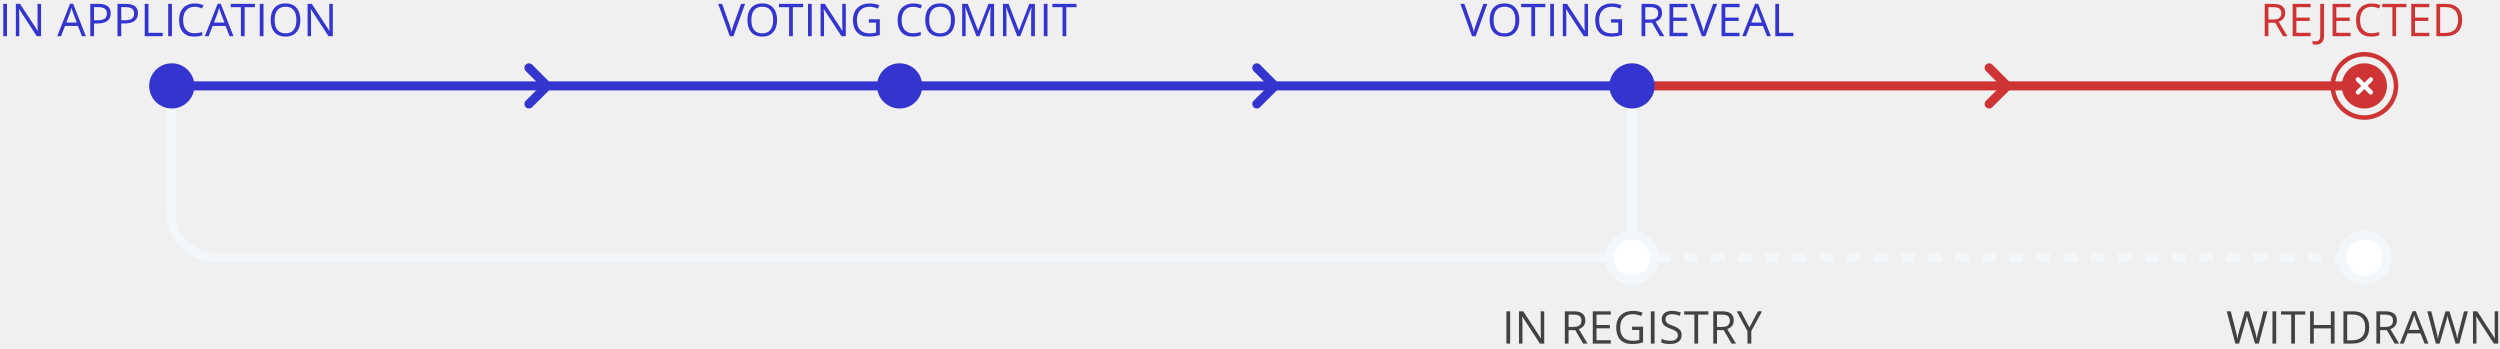
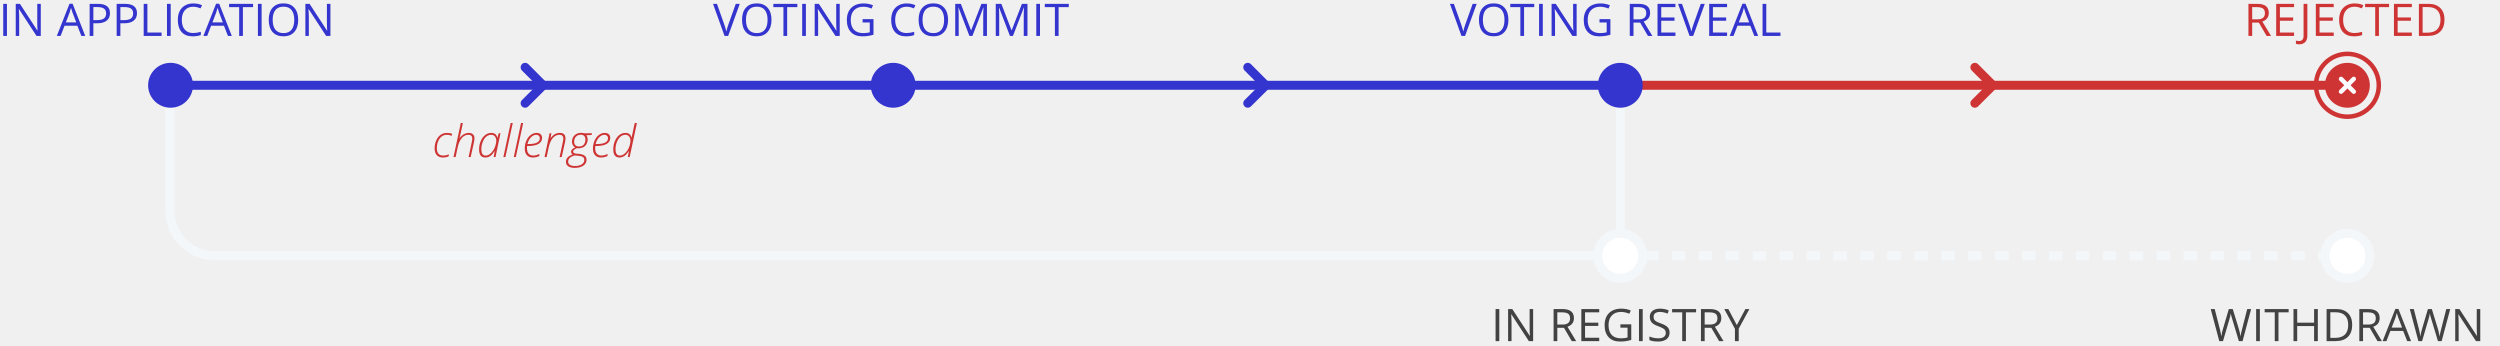
- <svg xmlns="http://www.w3.org/2000/svg" width="553px" height="77px" viewBox="0 0 553 77" version="1.1">
+ <svg xmlns="http://www.w3.org/2000/svg" width="557px" height="77px" viewBox="0 0 557 77" version="1.1">
  <defs />
  <g id="map_rejected" stroke="none" stroke-width="1" fill="none" fill-rule="evenodd">
    <path d="M37.869,19.079 L37.869,47 C37.869,52.523 42.346,57 47.869,57 L361,57" id="Path-2" stroke="#F4F7FA" stroke-width="2" />
    <path d="M38,19 L199.501,19" id="Line-2" stroke="#3434CE" stroke-width="2" stroke-linecap="square" />
+     <text id="challenged" font-family="Open Sans, sans-serif" font-size="10" font-style="italic" font-weight="300" fill="#CE3434">
+       <tspan x="96.332" y="35">challenged</tspan>
+     </text>
    <path d="M198.499,19 L361.501,19" id="Line-2" stroke="#3434CE" stroke-width="2" stroke-linecap="square" />
    <path d="M360.499,19 L522.5,19" id="Line-2" stroke="#CE3434" stroke-width="2" stroke-linecap="square" />
    <path d="M361,19 L361,58" id="Line-2" stroke="#F4F7FA" stroke-width="2" stroke-linecap="square" />
    <path d="M361.499,57 L522.504,57" id="Line-2" stroke="#F4F7FA" stroke-width="2" stroke-linecap="square" stroke-dasharray="1,5" />
    <circle id="Oval" fill="#3434CE" cx="38" cy="19" r="5" />
    <circle id="Oval-Copy" fill="#3434CE" cx="199" cy="19" r="5" />
    <circle id="Oval-Copy-2" fill="#3434CE" cx="361" cy="19" r="5" />
    <circle id="Oval-Copy-2" stroke="#CE3434" cx="523" cy="19" r="7" />
    <circle id="Oval-Copy-2" stroke="#F4F7FA" stroke-width="2" fill="#FFFFFF" cx="361" cy="57" r="5" />
    <circle id="Oval-Copy-3" fill="#CE3434" cx="523" cy="19" r="5" />
    <circle id="Oval-Copy-3" stroke="#F4F7FA" stroke-width="2" fill="#FFFFFF" cx="523" cy="57" r="5" />
    <text id="IN-APPLICATION" font-family="Open Sans, sans-serif" font-size="10" font-weight="500" fill="#3434CE">
      <tspan x="-0.267" y="8">IN APPLICATION</tspan>
    </text>
    <text id="VOTING-COMMIT" font-family="Open Sans, sans-serif" font-size="10" font-weight="500" fill="#3434CE">
      <tspan x="158.863" y="8">VOTING COMMIT</tspan>
    </text>
    <text id="VOTING-REVEAL" font-family="Open Sans, sans-serif" font-size="10" font-weight="500" fill="#3434CE">
      <tspan x="323.048" y="8">VOTING REVEAL</tspan>
    </text>
    <text id="IN-REGISTRY" font-family="Open Sans, sans-serif" font-size="10" font-weight="normal" fill="#424242">
      <tspan x="332.23" y="76">IN REGISTRY</tspan>
    </text>
    <text id="WITHDRAWN" font-family="Open Sans, sans-serif" font-size="10" font-weight="normal" fill="#424242">
      <tspan x="492.424" y="76">WITHDRAWN</tspan>
    </text>
    <text id="REJECTED" font-family="Open Sans, sans-serif" font-size="10" font-weight="500" fill="#CE3434">
      <tspan x="499.97" y="8">REJECTED</tspan>
    </text>
    <polyline id="Path-3" stroke="#3434CE" stroke-width="2" stroke-linecap="round" stroke-linejoin="round" transform="translate(119, 19) rotate(-270) translate(-119, -19) " points="115 21 119.019 17 123 21" />
    <polyline id="Path-3-Copy" stroke="#3434CE" stroke-width="2" stroke-linecap="round" stroke-linejoin="round" transform="translate(280, 19) rotate(-270) translate(-280, -19) " points="276 21 280.019 17 284 21" />
    <polyline id="Path-3-Copy-2" stroke="#CE3434" stroke-width="2" stroke-linecap="round" stroke-linejoin="round" transform="translate(442, 19) rotate(-270) translate(-442, -19) " points="438 21 442.019 17 446 21" />
    <g id="Group" transform="translate(521, 17)" stroke="#FCFCFF" stroke-linecap="round" stroke-linejoin="round">
      <path d="M3.414,0.586 L0.586,3.414" id="Line-4" />
      <path d="M3.414,3.414 L0.586,0.586" id="Line-4" />
    </g>
  </g>
</svg>
